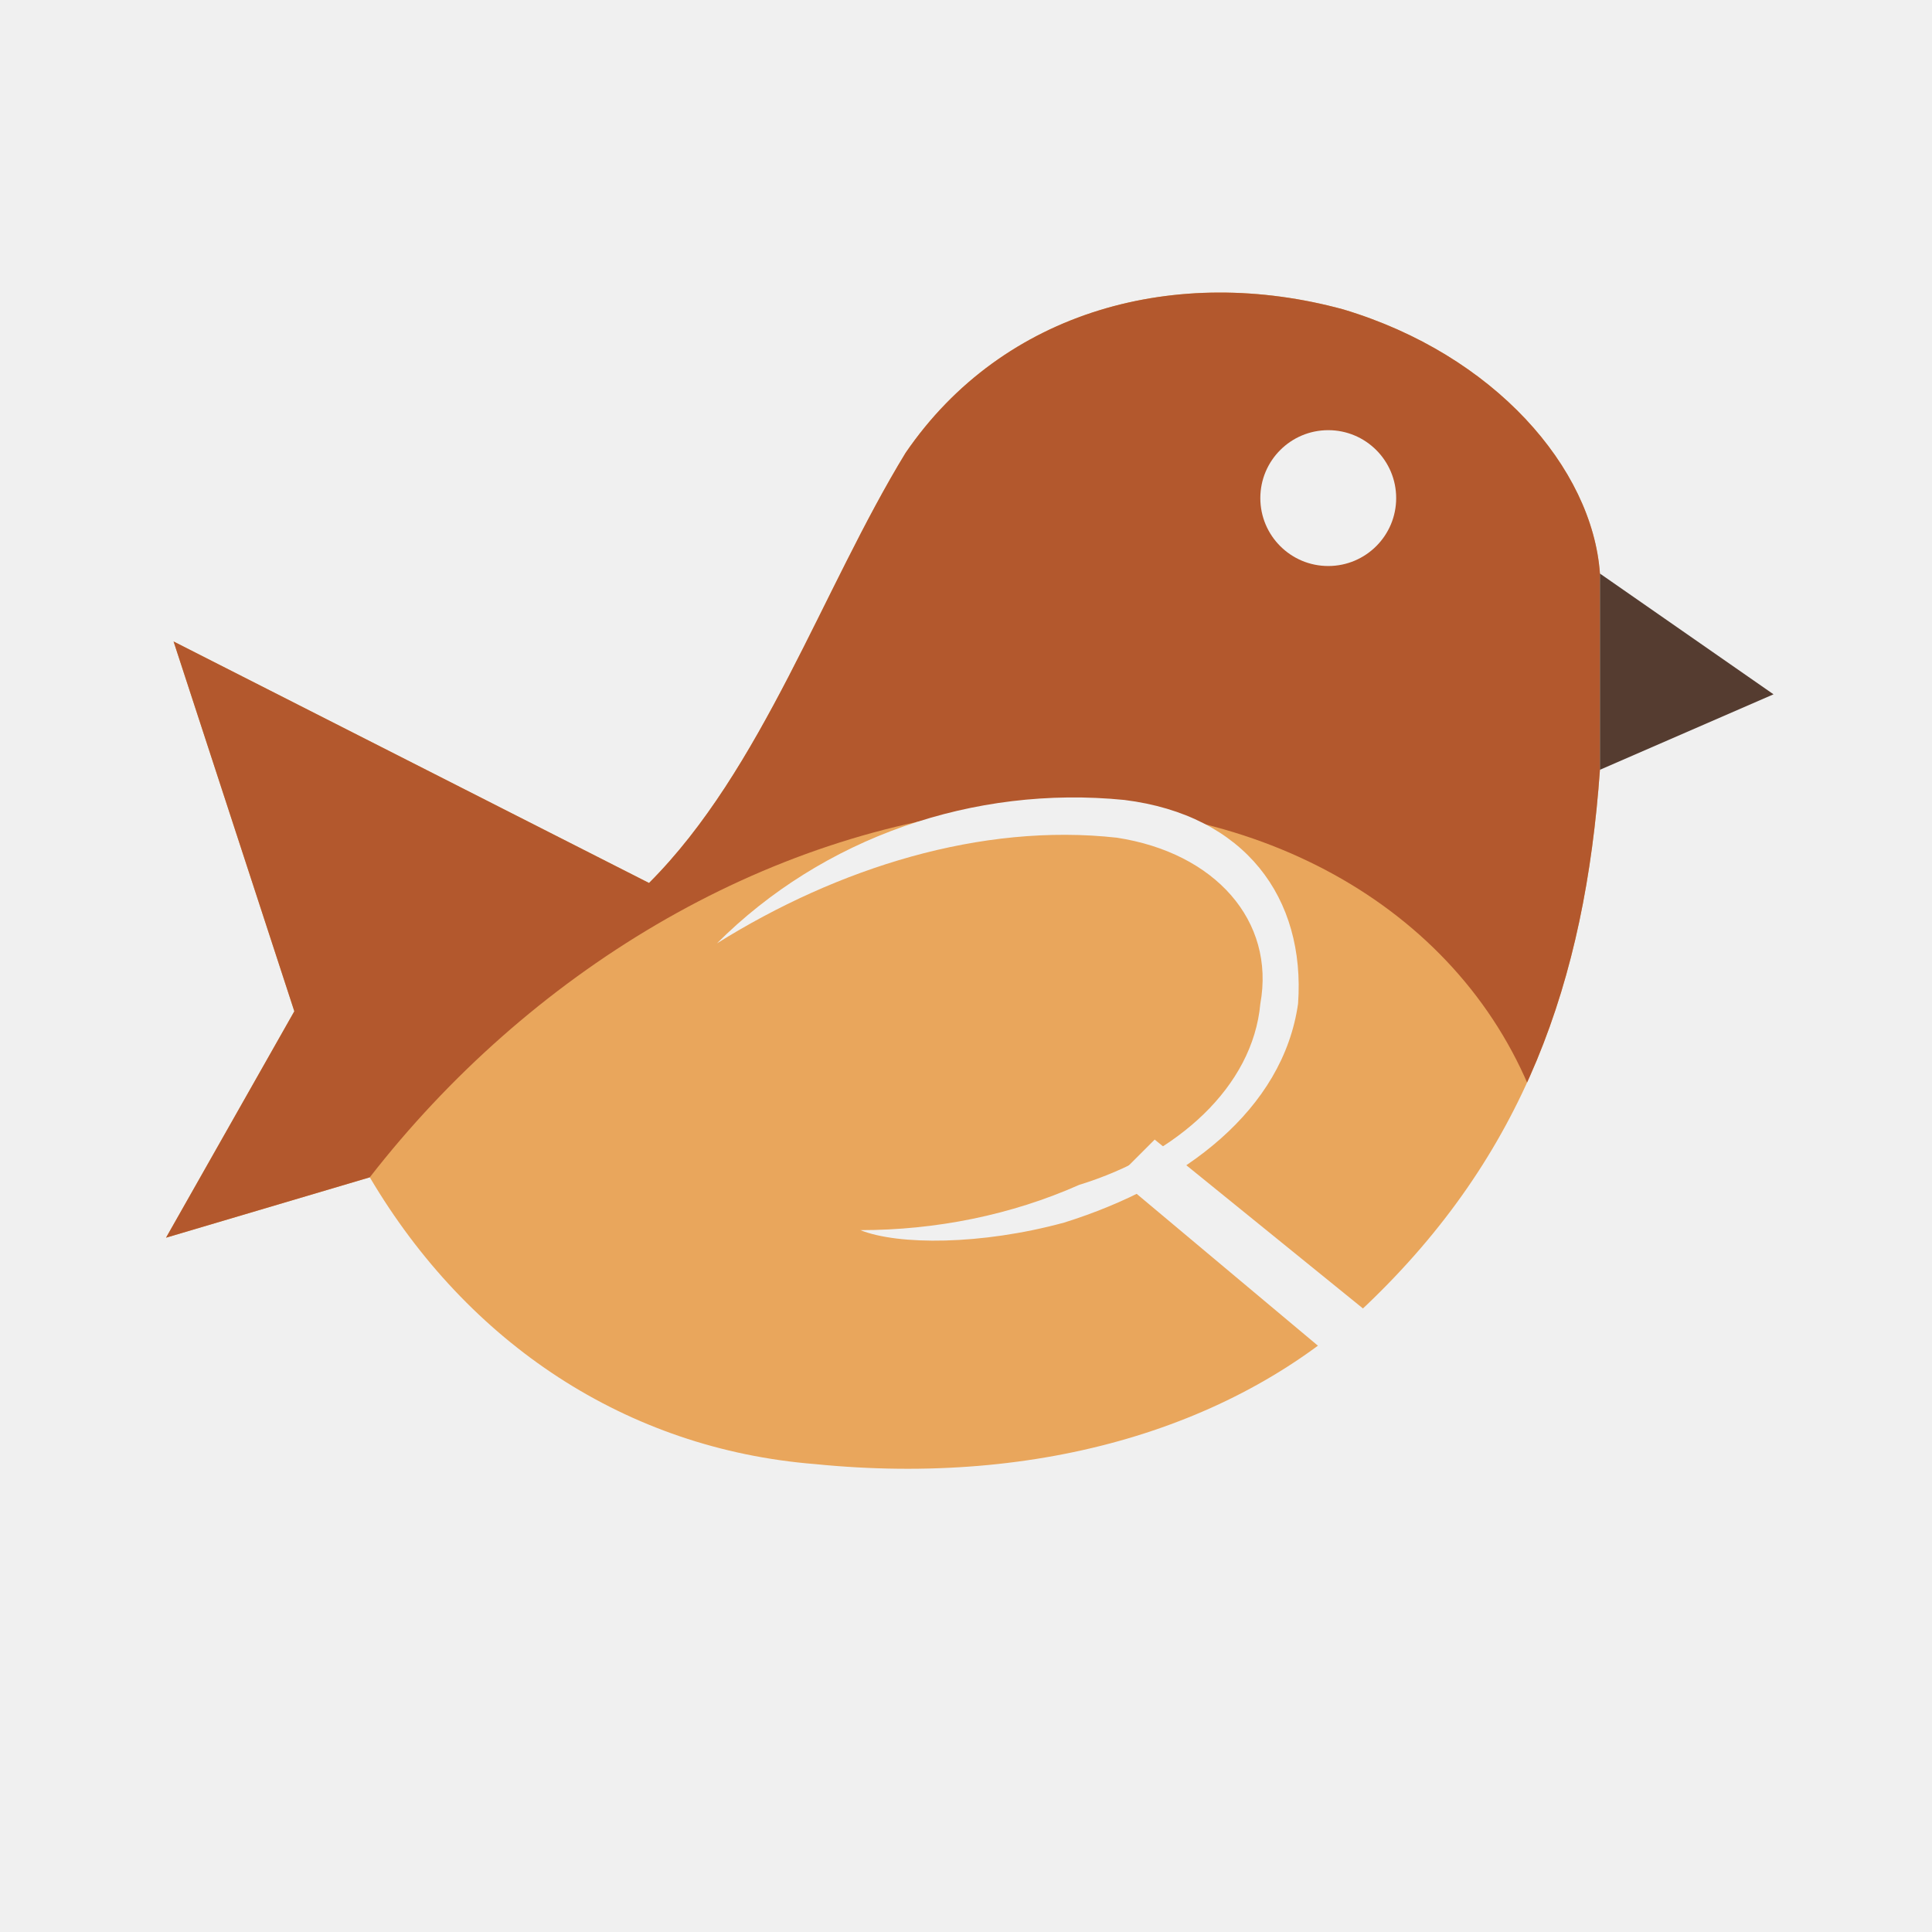
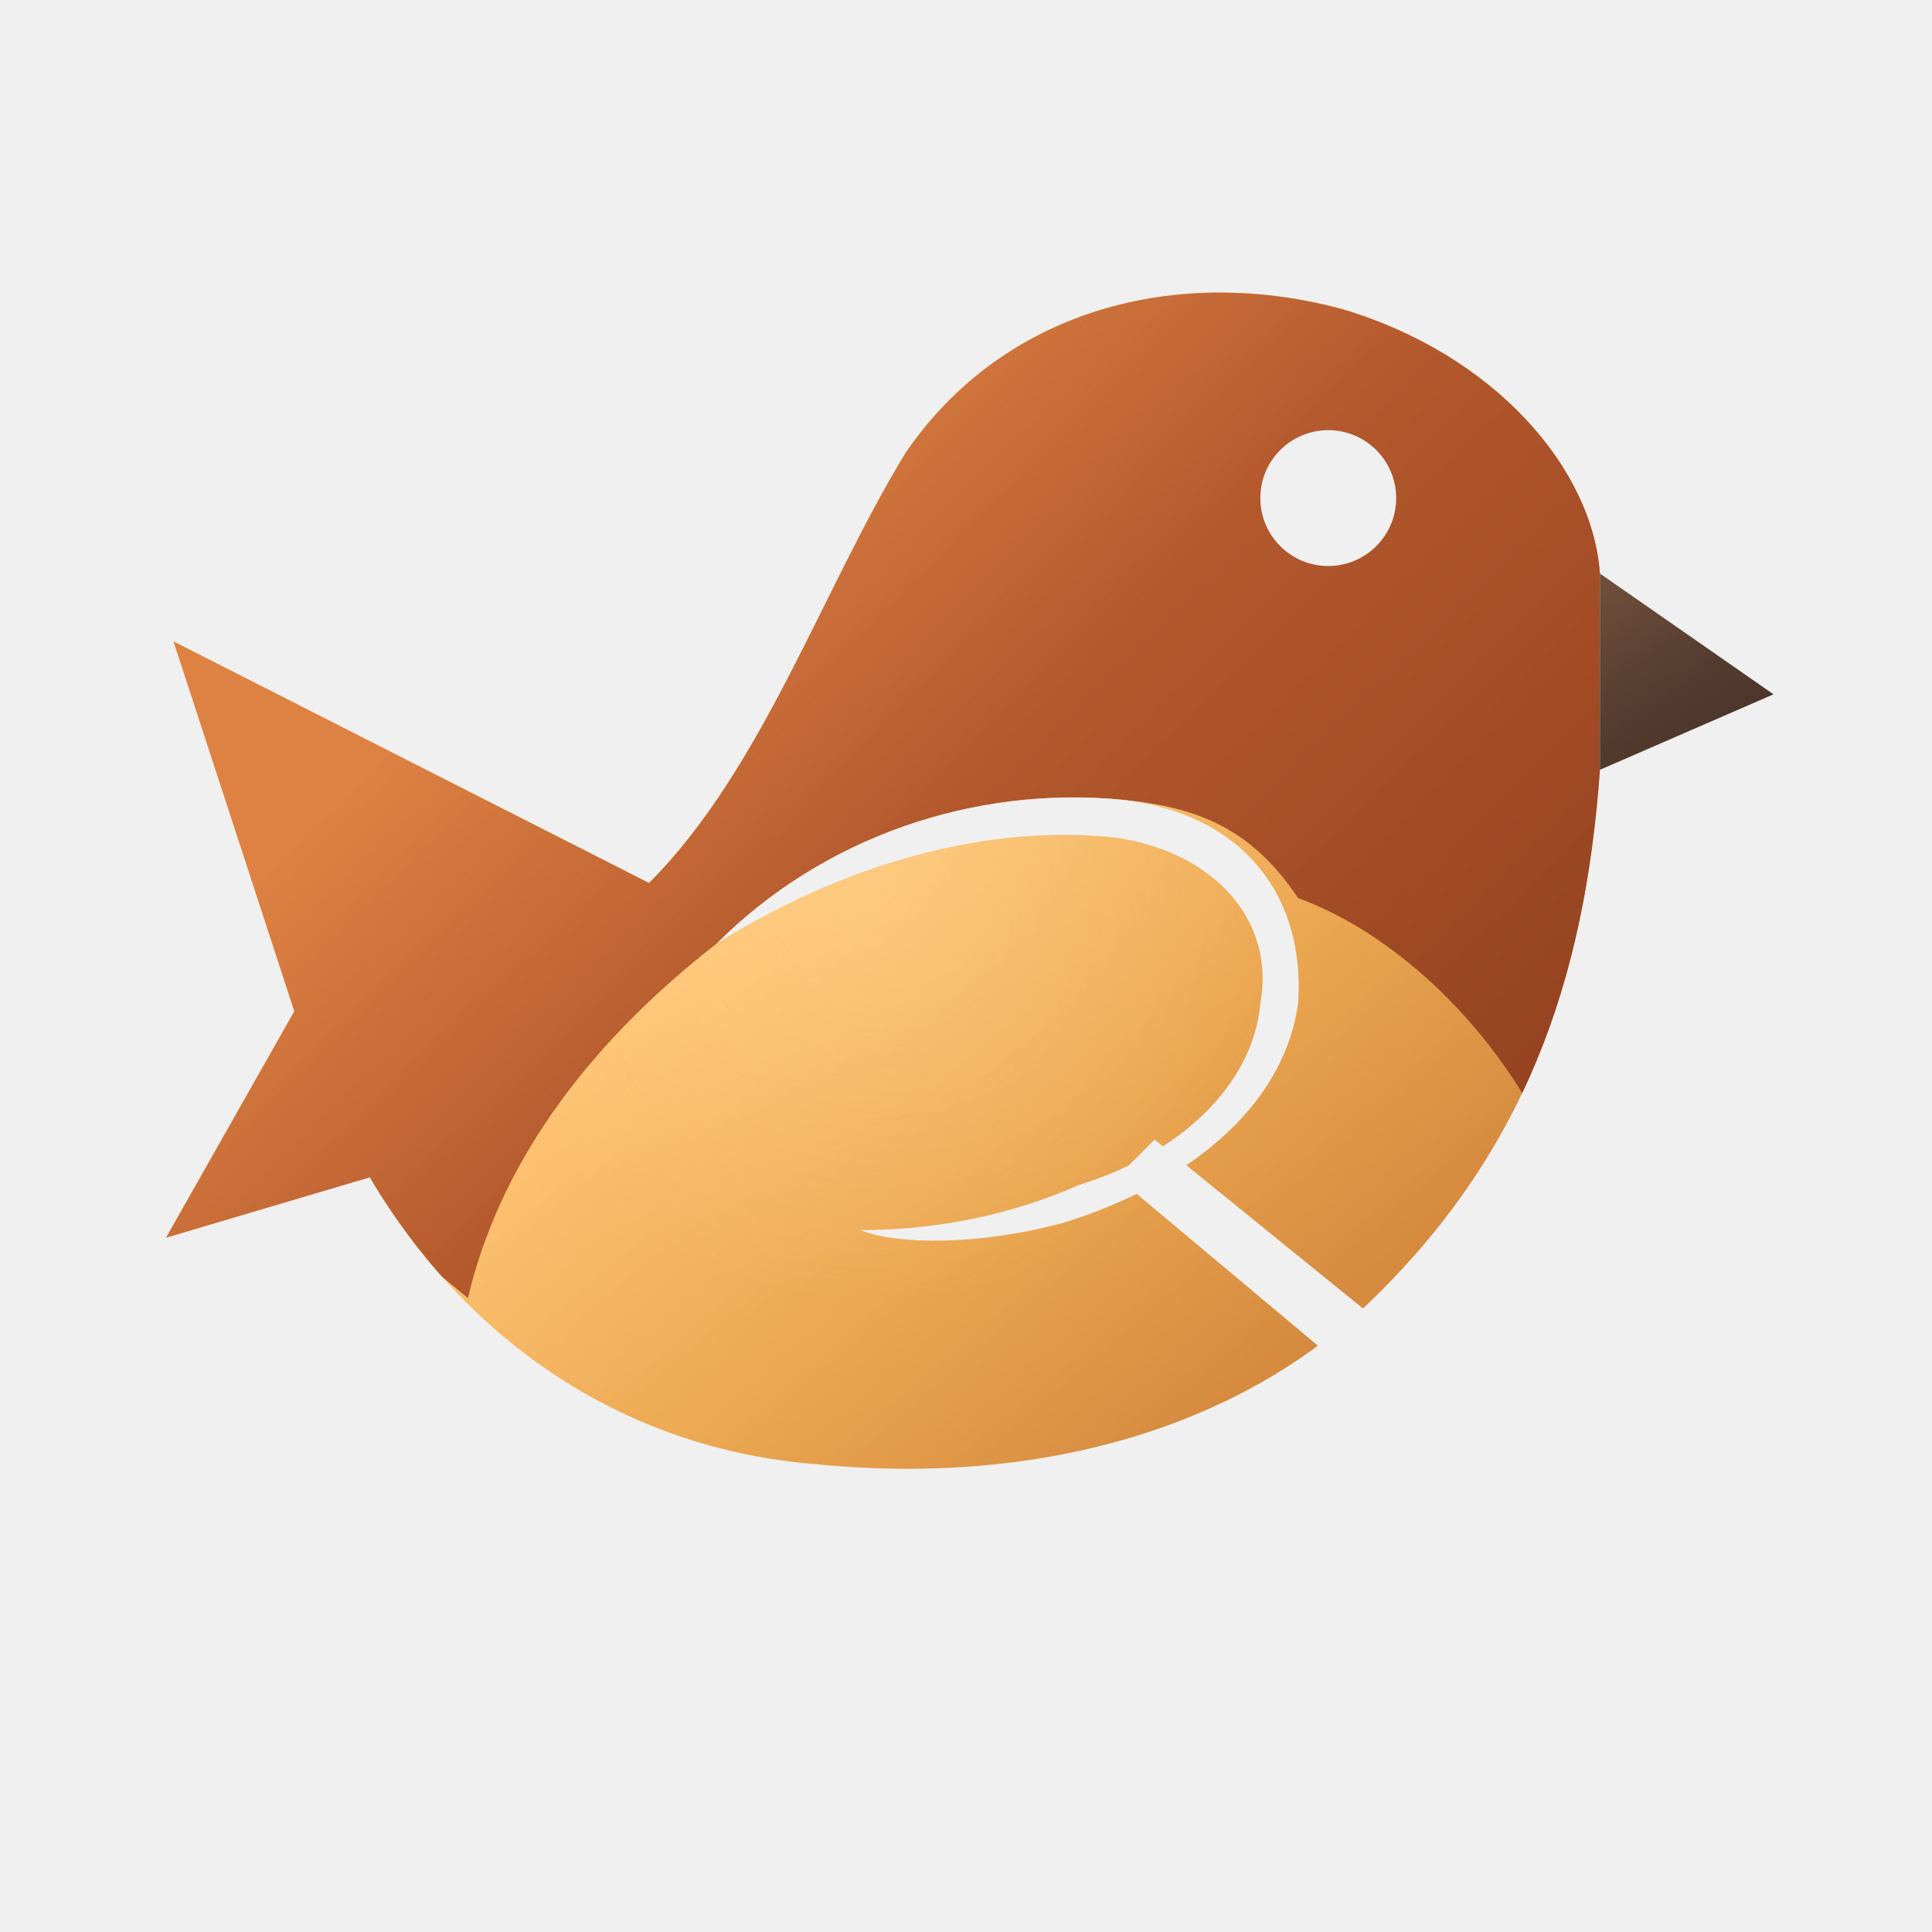
<svg xmlns="http://www.w3.org/2000/svg" viewBox="0 0 256 256" width="256" height="256" role="img" aria-labelledby="title desc">
  <defs>
+     <linearGradient id="chestnut" x1="109" y1="42" x2="212" y2="147" gradientUnits="userSpaceOnUse">
+       <stop offset="0" stop-color="#DE8244" />
+       <stop offset="0.4" stop-color="#B3582D" />
+       <stop offset="1" stop-color="#91401F" />
+     </linearGradient>
+     <linearGradient id="apricot" x1="103" y1="115" x2="173" y2="196" gradientUnits="userSpaceOnUse">
+       <stop offset="0" stop-color="#FFC575" />
+       <stop offset="0.5" stop-color="#EBA650" />
+       <stop offset="1" stop-color="#CE8139" />
+     </linearGradient>
+     <radialGradient id="wing-light" cx="116" cy="118" r="55" gradientUnits="userSpaceOnUse">
+       <stop offset="0" stop-color="#FFE0A2" stop-opacity="0.32" />
+       <stop offset="1" stop-color="#FFE0A2" stop-opacity="0" />
+     </radialGradient>
+     <linearGradient id="beak-shade" x1="212" y1="76" x2="229" y2="103" gradientUnits="userSpaceOnUse">
+       <stop offset="0" stop-color="#70503B" />
+       <stop offset="0.55" stop-color="#553C30" />
+       <stop offset="1" stop-color="#463026" />
+     </linearGradient>
    <path id="bird-body" d="M23 85L86 117C101 102 109 78 120 60C133 41 156 35 178 41C198 47 211 62 212 76L212 102C210 130 202 153 181 173C164 189 138 197 108 194C83 192 62 178 49 156L22 164L39 134Z" />
    <clipPath id="body-clip">
      <use href="#bird-body" />
    </clipPath>
    <mask id="negative-space" maskUnits="userSpaceOnUse" x="0" y="0" width="256" height="256">
      <rect width="256" height="256" fill="#FFFFFF" />
      <circle cx="176" cy="66" r="9" fill="#000000" />
      <path d="M95 125C109 111 129 104 149 106C165 108 173 119 172 133C170 147 157 157 141 162C130 165 119 165 114 163C124 163 134 161 143 157C156 153 166 144 167 133C169 122 161 113 148 111C130 109 111 115 95 125Z" fill="#000000" />
      <path d="M153 151L190 181L185 187L148 156Z" fill="#000000" />
    </mask>
  </defs>
  <g id="symbol">
    <g mask="url(#negative-space)">
-       <use href="#bird-body" fill="#E9A65C" />
-       <path d="M23 85L86 117C101 102 109 78 120 60C133 41 156 35 178 41C198 47 211 62 212 76L212 102C211 118 208 134 203 145C193 120 166 105 134 107C101 110 70 129 49 156L22 164L39 134Z" fill="#B3582D" clip-path="url(#body-clip)" />
+       <use href="#bird-body" fill="url(#apricot)" />
+       <use href="#bird-body" fill="url(#wing-light)" />
+       <path d="M23 85L86 117C101 102 109 78 120 60C133 41 156 35 178 41C198 47 211 62 212 76L212 102C211 118 208 134 203 147C195 133 183 123 172 119C166 110 159 107 149 106C129 104 109 111 95 125C77 139 66 155 62 172L45 158L22 164L39 134Z" fill="url(#chestnut)" clip-path="url(#body-clip)" />
    </g>
-     <path d="M212 76L235 92L212 102Z" fill="#553C30" />
+     <path d="M212 76L235 92L212 102Z" fill="url(#beak-shade)" />
  </g>
</svg>
